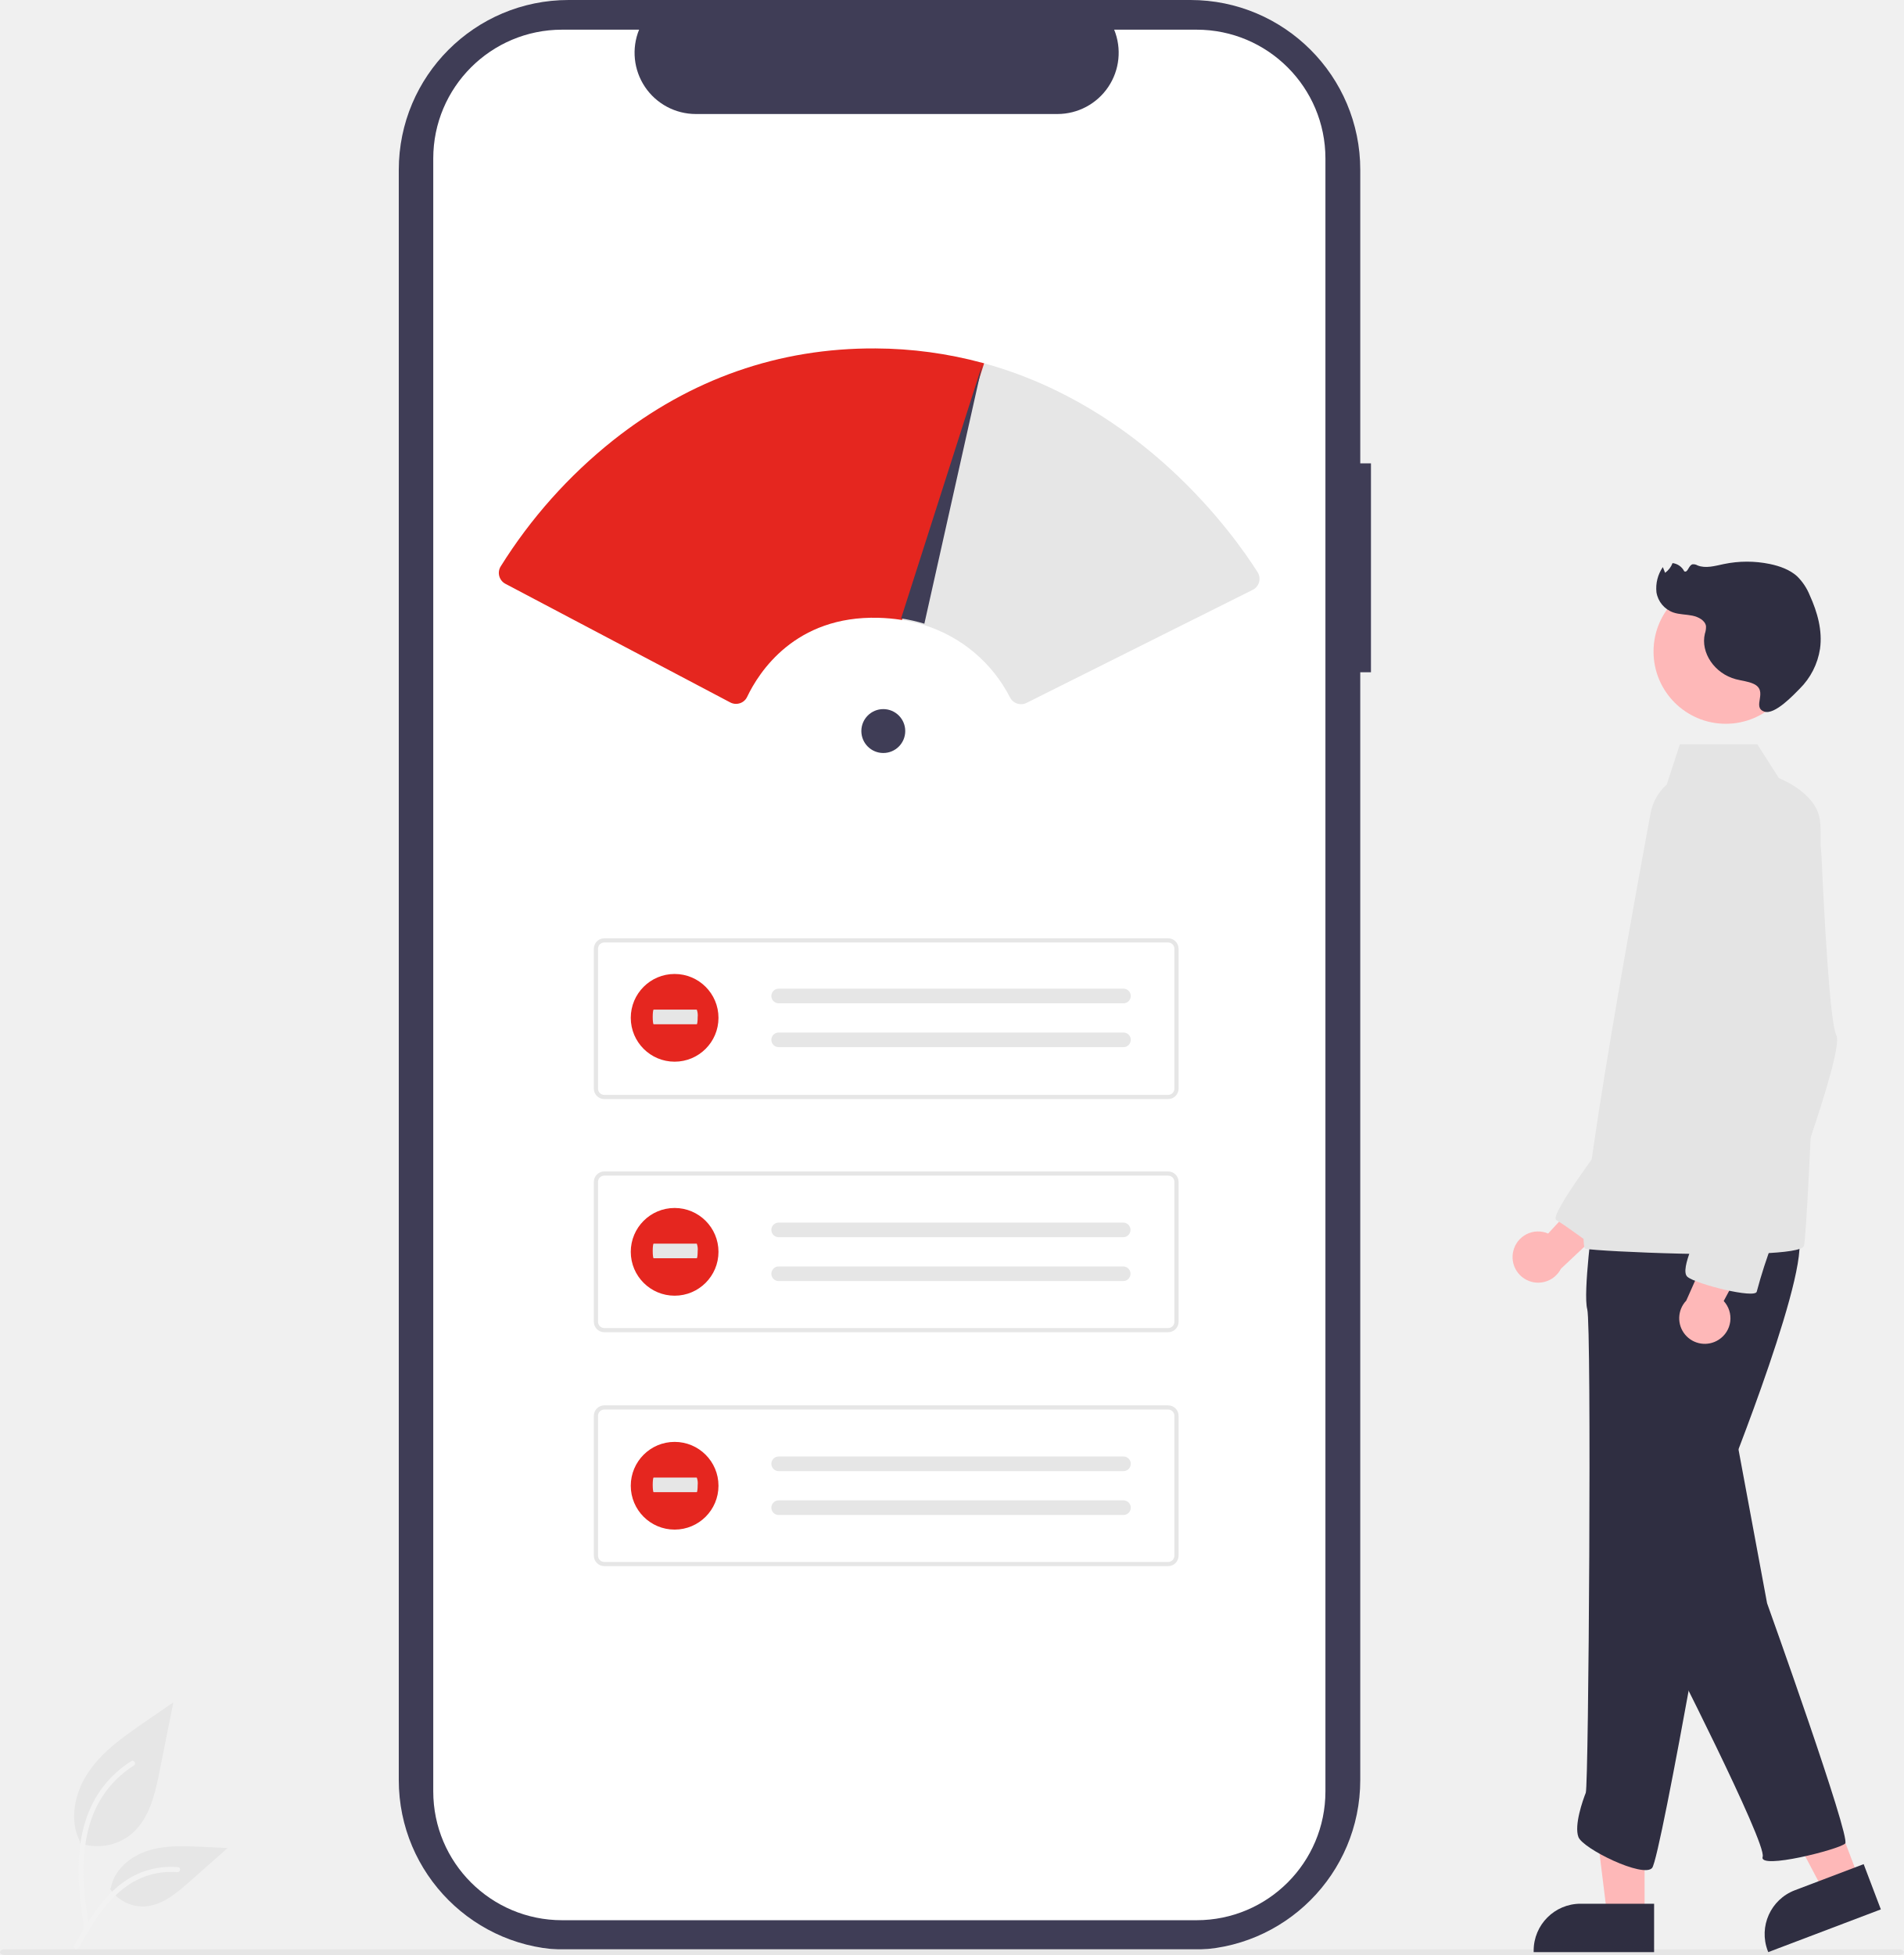
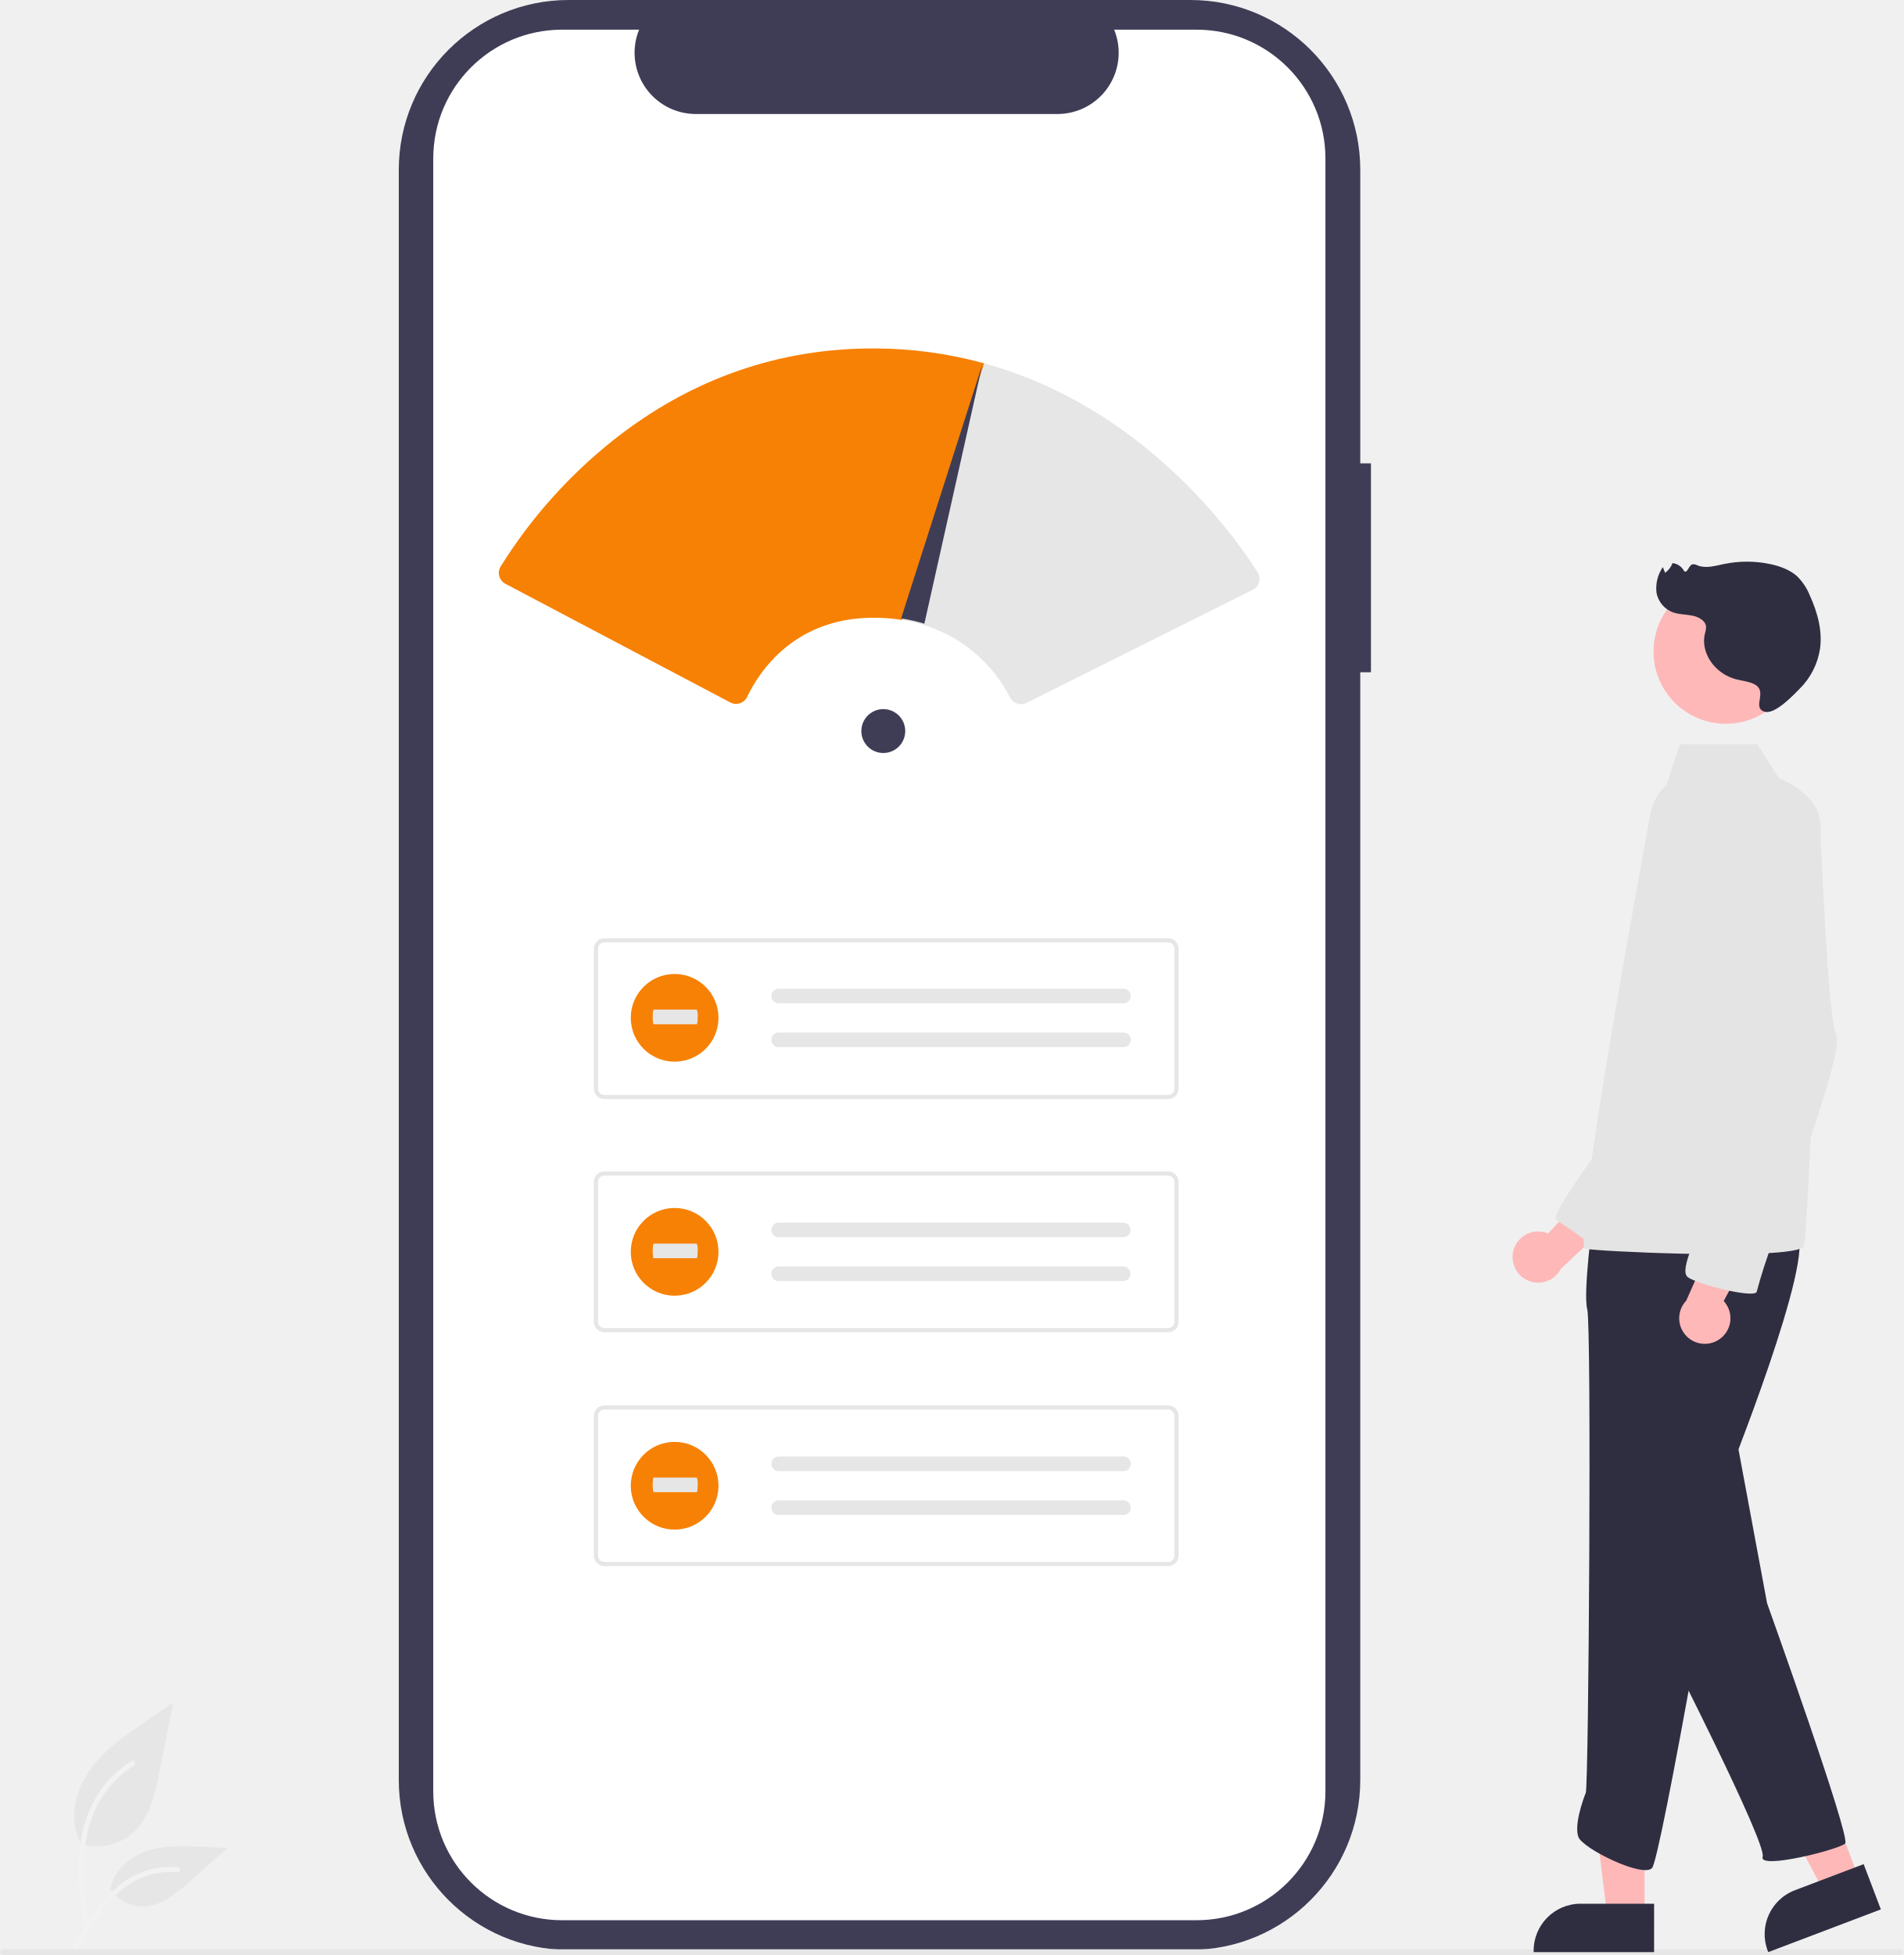
<svg xmlns="http://www.w3.org/2000/svg" data-name="Layer 1" width="693.973" height="712.573" viewBox="0 0 693.973 712.573">
  <path id="a7e0d23c-0c47-41f1-93b9-87dfccd4c0f5-5582" data-name="Path 968" d="M752.758,262.605h-3.9v-106.977a61.915,61.915,0,0,0-61.915-61.915h-226.65a61.915,61.915,0,0,0-61.916,61.914v586.884a61.915,61.915,0,0,0,61.915,61.915h226.648a61.915,61.915,0,0,0,61.915-61.915v-403.758h3.9Z" transform="translate(-253.0135 -93.71349)" fill="#3f3d56" />
  <path id="a1ad11fc-8226-4675-bbe0-e36020d9de96-5583" data-name="Path 969" d="M736.158,151.481v595.175a46.959,46.959,0,0,1-46.942,46.952h-231.3a46.966,46.966,0,0,1-46.973-46.952v-595.175a46.965,46.965,0,0,1,46.971-46.951h28.058a22.329,22.329,0,0,0,20.656,30.74h131.868a22.329,22.329,0,0,0,20.656-30.74h30.055a46.959,46.959,0,0,1,46.951,46.942Z" transform="translate(-253.0135 -93.71349)" fill="#fff" />
  <path id="a71e44ec-7616-4081-86af-b6db32cd39f3-5584" data-name="Path 39" d="M678.824,494.309h-205.537a3.81,3.81,0,0,1-3.806-3.806V439.519a3.811,3.811,0,0,1,3.806-3.806h205.537a3.811,3.811,0,0,1,3.806,3.806v50.985a3.811,3.811,0,0,1-3.806,3.806Zm-205.537-57.074a2.286,2.286,0,0,0-2.284,2.284v50.985a2.286,2.286,0,0,0,2.284,2.284h205.537a2.286,2.286,0,0,0,2.284-2.284v-50.985a2.286,2.286,0,0,0-2.284-2.284Z" transform="translate(-253.0135 -93.71349)" fill="#e6e6e6" />
  <path id="a3f57aef-fb20-4553-8f82-b751eb5ec42c-5585" data-name="Path 40" d="M536.852,454.074a2.664,2.664,0,0,0,0,5.329h125.605a2.665,2.665,0,0,0,.204-5.326q-.059-.002-.117-.002h-125.692Z" transform="translate(-253.0135 -93.71349)" fill="#e6e6e6" />
  <path id="a617e1da-1a45-4bf0-a146-8b20186fa5b6-5586" data-name="Path 41" d="M536.852,470.058a2.664,2.664,0,0,0,0,5.329h125.605a2.665,2.665,0,0,0,.204-5.326q-.059-.002-.117-.002h-125.692Z" transform="translate(-253.0135 -93.71349)" fill="#e6e6e6" />
  <path id="f83fafa3-5270-49ac-8952-eedc3d6c92ed-5587" data-name="Path 42" d="M678.824,579.289h-205.537a3.81,3.81,0,0,1-3.806-3.806V524.499a3.811,3.811,0,0,1,3.806-3.806h205.537a3.811,3.811,0,0,1,3.806,3.806v50.985A3.811,3.811,0,0,1,678.824,579.289Zm-205.537-57.074a2.286,2.286,0,0,0-2.284,2.284v50.985a2.286,2.286,0,0,0,2.284,2.284h205.537a2.286,2.286,0,0,0,2.284-2.284v-50.985a2.286,2.286,0,0,0-2.284-2.284Z" transform="translate(-253.0135 -93.71349)" fill="#e6e6e6" />
  <path id="b1e095e5-1d51-47f4-b1e9-85a21efab4ec-5588" data-name="Path 43" d="M536.852,539.33a2.664,2.664,0,0,0,0,5.329h125.605a2.665,2.665,0,0,0,.087-5.328h-125.692Z" transform="translate(-253.0135 -93.71349)" fill="#e6e6e6" />
  <path id="e7ccabbb-2f45-40c9-adc9-a92013dc0f4d-5589" data-name="Path 44" d="M536.852,555.318a2.664,2.664,0,0,0,0,5.329h125.605a2.665,2.665,0,0,0,.087-5.328h-125.692Z" transform="translate(-253.0135 -93.71349)" fill="#e6e6e6" />
  <path id="ec532991-8ec8-4eba-a86f-87c70c278f41-5590" data-name="Path 39-2" d="M678.824,664.547h-205.537a3.81,3.81,0,0,1-3.806-3.806V609.758a3.811,3.811,0,0,1,3.806-3.806h205.537a3.811,3.811,0,0,1,3.806,3.806v50.985a3.811,3.811,0,0,1-3.806,3.806Zm-205.537-57.074a2.286,2.286,0,0,0-2.284,2.284v50.985a2.286,2.286,0,0,0,2.284,2.284h205.537a2.286,2.286,0,0,0,2.284-2.284v-50.985a2.286,2.286,0,0,0-2.284-2.284Z" transform="translate(-253.0135 -93.71349)" fill="#e6e6e6" />
  <path id="a788f10e-f95b-4590-bad9-be702445c232-5591" data-name="Path 40-2" d="M536.852,624.591a2.664,2.664,0,1,0,0,5.329h125.605a2.665,2.665,0,0,0,.204-5.326q-.059-.002-.117-.002h-125.692Z" transform="translate(-253.0135 -93.71349)" fill="#e6e6e6" />
  <path id="f15a5014-9b42-4c0b-a546-80766b911601-5592" data-name="Path 41-2" d="M536.852,640.578a2.664,2.664,0,0,0,0,5.329h125.605a2.665,2.665,0,0,0,.204-5.326q-.059-.002-.117-.002h-125.692Z" transform="translate(-253.0135 -93.71349)" fill="#e6e6e6" />
  <path id="b97f850c-7352-4ff9-8496-0f681ff3b244-5593" data-name="Path 970" d="M945.173,806.287h-690.347c-1,0-1.812-.468-1.812-1.045s.812-1.045,1.812-1.045H945.174c1,0,1.812.468,1.812,1.045S946.173,806.287,945.173,806.287Z" transform="translate(-253.0135 -93.71349)" fill="#e6e6e6" />
  <g id="ac055b4e-9afd-48c4-86db-12c8e2993e8d" data-name="Group 58">
    <path id="b77ebe88-e0c7-4a9a-a2fb-b51dce897c46-5594" data-name="Path 438" d="M282.086,765.522a19.474,19.474,0,0,0,18.806-3.313c6.587-5.528,8.652-14.637,10.332-23.07l4.97-24.945-10.405,7.165c-7.483,5.152-15.134,10.47-20.316,17.933s-7.443,17.651-3.28,25.727" transform="translate(-253.0135 -93.71349)" fill="#e6e6e6" />
    <path id="a8a7bc76-ff28-4167-bc9c-ebff63445848-5595" data-name="Path 439" d="M283.693,797.459c-1.31-9.542-2.657-19.206-1.738-28.85.816-8.565,3.429-16.93,8.749-23.789a39.574,39.574,0,0,1,10.153-9.2c1.015-.641,1.95.968.939,1.606a37.622,37.622,0,0,0-14.885,17.955c-3.24,8.241-3.76,17.224-3.2,25.978.338,5.294,1.053,10.553,1.774,15.806a.964.964,0,0,1-.65,1.144.936.936,0,0,1-1.144-.65Z" transform="translate(-253.0135 -93.71349)" fill="#f2f2f2" />
    <path id="abfc2b94-a38f-4778-bd11-bd0282c86570-5596" data-name="Path 442" d="M293.12,782.149a14.336,14.336,0,0,0,12.491,6.447c6.323-.3,11.595-4.713,16.34-8.9l14.036-12.392-9.289-.444c-6.68-.32-13.533-.618-19.9,1.442s-12.231,7.018-13.394,13.6" transform="translate(-253.0135 -93.71349)" fill="#e6e6e6" />
    <path id="ba99c695-899d-4604-b38e-601ed41861fa-5597" data-name="Path 443" d="M279.991,802.944c6.3-11.156,13.618-23.555,26.685-27.518a29.779,29.779,0,0,1,11.224-1.159c1.192.1.894,1.94-.3,1.837a27.665,27.665,0,0,0-17.912,4.739c-5.051,3.438-8.983,8.217-12.311,13.286-2.039,3.1-3.865,6.341-5.691,9.573C281.104,804.735,279.404,803.989,279.991,802.944Z" transform="translate(-253.0135 -93.71349)" fill="#f2f2f2" />
  </g>
  <g id="bf60e786-3805-43a5-8cdd-bbea060079bf" data-name="Group 59">
-     <circle id="a323e3dd-8f2c-40f7-a0c1-7a235f78e8b7" data-name="Ellipse 5" cx="245.915" cy="370.985" r="15.986" fill="#e5261f" />
+     <circle id="a323e3dd-8f2c-40f7-a0c1-7a235f78e8b7" data-name="Ellipse 5" cx="245.915" cy="370.985" r="15.986" fill="#f78104" />
    <path id="b21d221e-9b86-4bff-9dca-a61a27263db1-5598" data-name="Path 40-3" d="M491.276,461.712c-.184,0-.333,1.193-.333,2.664s.149,2.665.333,2.665h15.719c.184.024.336-1.149.339-2.62a5.943,5.943,0,0,0-.328-2.708h-15.73Z" transform="translate(-253.0135 -93.71349)" fill="#e6e6e6" />
  </g>
  <g id="b51141dd-8175-4f5a-b697-41b89601b37f" data-name="Group 60">
-     <circle id="e363222e-d569-47a6-8bf5-edbaac636a07" data-name="Ellipse 5-2" cx="245.915" cy="456.278" r="15.986" fill="#e5261f" />
+     <circle id="e363222e-d569-47a6-8bf5-edbaac636a07" data-name="Ellipse 5-2" cx="245.915" cy="456.278" r="15.986" fill="#f78104" />
    <path id="bf4b9d9b-b2cd-48cd-bc0b-2e6b007ef33d-5599" data-name="Path 40-4" d="M491.276,547.005c-.184,0-.333,1.193-.333,2.664s.149,2.665.333,2.665h15.719c.184.024.336-1.149.339-2.62a5.943,5.943,0,0,0-.328-2.708h-15.73Z" transform="translate(-253.0135 -93.71349)" fill="#e6e6e6" />
  </g>
  <g id="b35aa588-fd9e-4429-8570-fee6b5da93cc" data-name="Group 61">
-     <circle id="b896a996-d737-41ee-9642-d5eaf8a9fd6b" data-name="Ellipse 5-3" cx="245.915" cy="541.536" r="15.986" fill="#e5261f" />
+     <circle id="b896a996-d737-41ee-9642-d5eaf8a9fd6b" data-name="Ellipse 5-3" cx="245.915" cy="541.536" r="15.986" fill="#f78104" />
    <path id="f0c90521-3626-484d-9767-39f7327e6a31-5600" data-name="Path 40-5" d="M491.276,632.263c-.184,0-.333,1.193-.333,2.664s.149,2.665.333,2.665h15.719c.184.024.336-1.149.339-2.62a5.943,5.943,0,0,0-.328-2.708h-15.73Z" transform="translate(-253.0135 -93.71349)" fill="#e6e6e6" />
  </g>
  <path d="M625.2,350.382a4.487,4.487,0,0,1-4.012-2.45,52.874,52.874,0,0,0-31.372-26.411,59.999,59.999,0,0,0-8.408-1.904l-.58-.088L610.747,225.983l.506.018c58.128,15.795,91.385,62.381,100.193,76.283a4.494,4.494,0,0,1-1.797,6.423L627.219,349.904A4.507,4.507,0,0,1,625.2,350.382Z" transform="translate(-253.0135 -93.71349)" fill="#e6e6e6" />
  <path id="e0f3bbc9-2b9f-408e-80ac-e1d5d48fdbc4-5601" data-name="Path 2881" d="M804.637,549.706a9.276,9.276,0,0,1,12.711-6.383l22.283-24.293,4.164,16.616-21.8,20.521a9.326,9.326,0,0,1-17.359-6.462Z" transform="translate(-253.0135 -93.71349)" fill="#feb8b8" />
  <path id="b7278a0b-1b02-42c5-a26a-5568eba21726-5602" data-name="Path 2882" d="M852.495,792.044h-13.613l-6.478-52.517h20.1Z" transform="translate(-253.0135 -93.71349)" fill="#feb8b8" />
  <path id="ae5e3f59-c07c-4936-a848-b4ed4a22f493-5603" data-name="Path 2883" d="M855.968,787.598h-26.815a17.089,17.089,0,0,0-17.088,17.087v.556h43.9Z" transform="translate(-253.0135 -93.71349)" fill="#2f2e41" />
  <path id="e2dcac65-80ca-45a3-9c58-68329f82aa19-5604" data-name="Path 2884" d="M930.684,778.556l-12.729,4.832-24.693-46.8,18.787-7.13Z" transform="translate(-253.0135 -93.71349)" fill="#feb8b8" />
  <path id="e33efd2e-5dad-4e18-8ce5-ea4b13e613d2-5605" data-name="Path 2885" d="M932.355,773.167l-25.069,9.515h0a17.089,17.089,0,0,0-9.911,22.039l.2.519,41.045-15.578Z" transform="translate(-253.0135 -93.71349)" fill="#2f2e41" />
  <path id="aea1be6b-88fd-4404-a4b2-fdb70dea932e-5606" data-name="Path 2886" d="M885.865,617.36l11.283,60.714s30.625,85.428,28.476,87.577-31.7,9.671-30.088,4.836-35.461-77.369-35.461-77.369Z" transform="translate(-253.0135 -93.71349)" fill="#2f2e41" />
  <path id="a45d4c0e-5c31-49a4-b00c-14ea50dd8cbe-5607" data-name="Path 2887" d="M840.109,507.03s-22.777,29.774-19.792,31.4,14.547,10.236,14.547,10.236l11.764-32.284Z" transform="translate(-253.0135 -93.71349)" fill="#e4e4e4" />
  <path id="ababf4ae-7dbc-4717-bb50-ecd0b5fac405-5608" data-name="Path 2888" d="M833.748,537.082s-3.761,27.939-2.149,33.849.537,173.543-.537,176.229-4.3,11.82-2.686,16.118,23.64,15.044,26.864,11.283,26.866-140.768,26.866-140.768,33.312-82.742,25.79-90.8S833.748,537.082,833.748,537.082Z" transform="translate(-253.0135 -93.71349)" fill="#2f2e41" />
  <circle id="a4a0a325-f198-46ef-8204-e1264a7da486" data-name="Ellipse 542" cx="629.072" cy="237.482" r="26.327" fill="#feb8b8" />
  <path id="f1bcc5ff-8c37-42ba-ac71-fb7b653723a6-5609" data-name="Path 2890" d="M854.576,390.696a18.664,18.664,0,0,1,6-11.04l4.8-14.675h28.209l7.861,12.335c8.5,3.661,14.8,9.467,15.039,16.311,1.3,4.545-4.3,148.828-5.91,154.2-.473,1.564-6.9,2.4-15.936,2.772-8.285.338-18.756.29-28.809.059-16.645-.387-32.162-1.279-34.773-1.757C825.152,547.828,853.991,394.086,854.576,390.696Z" transform="translate(-253.0135 -93.71349)" fill="#e4e4e4" />
  <path id="f2ae932d-f3ee-421e-b804-f39bdd3d1485-5610" data-name="Path 2891" d="M879.516,582.026a9.276,9.276,0,0,0,1.826-14.106l15.569-29.056-17.059,1.558-12.168,27.352a9.326,9.326,0,0,0,11.833,14.251Z" transform="translate(-253.0135 -93.71349)" fill="#feb8b8" />
  <path id="a13bc27c-3d22-450d-9b6a-4857ac9e22b6-5611" data-name="Path 2893" d="M882.104,374.823s-24.715,10.208-15.581,36,19.342,56.415,19.342,56.415-12.895,69.31-12.895,72-8.059,17.193-4.836,19.88,24.715,8.059,25.252,5.373a181.719,181.719,0,0,1,5.91-18.268c1.075-2.149,26.327-69.31,23.1-75.22-2.372-4.349-4.454-44.2-5.388-64.939a34.107,34.107,0,0,0-17.781-28.715C894.223,374.687,888.391,373.251,882.104,374.823Z" transform="translate(-253.0135 -93.71349)" fill="#e4e4e4" />
  <path id="a3aad1c3-1778-4515-92de-8de9e018032c-5612" data-name="Path 2800" d="M892.219,342.962c-2-.922-4.317-1.113-6.479-1.686-7.734-2.052-12.916-9.689-11.261-16.6a7.479,7.479,0,0,0,.406-2.736c-.289-2.047-2.687-3.368-4.986-3.837s-4.746-.4-6.943-1.155a9.39,9.39,0,0,1-6.136-7.366,13.674,13.674,0,0,1,2.327-9.171l.831,2.088a7.771,7.771,0,0,0,2.714-3.545,5.5,5.5,0,0,1,4.26,2.992c1.333.687,1.525-2.133,3-2.549a2.945,2.945,0,0,1,1.838.4c2.967,1.209,6.414.175,9.6-.495a41.222,41.222,0,0,1,16.771-.017c3.663.763,7.29,2.093,9.912,4.455a20.35,20.35,0,0,1,4.636,6.96c2.812,6.182,4.669,12.871,3.741,19.473a26.051,26.051,0,0,1-7.436,14.6c-2.123,2.137-9.05,9.591-12.848,8.321C891.388,351.494,897.842,345.56,892.219,342.962Z" transform="translate(-253.0135 -93.71349)" fill="#2f2e41" />
  <circle cx="321.979" cy="266.459" r="8" fill="#3f3d56" />
-   <path d="M521.305,350.265a4.492,4.492,0,0,1-2.1-.524l-81.953-43.234a4.5,4.5,0,0,1-1.741-6.325,181.666,181.666,0,0,1,40.991-45.975c28.302-22.431,60.494-33.684,95.678-33.495a151.884,151.884,0,0,1,39.064,5.289l.505.137-29.927,93.541-.421-.063a66.682,66.682,0,0,0-8.139-.722c-30.451-.859-43.646,19.876-47.908,28.83a4.415,4.415,0,0,1-2.62,2.31A4.527,4.527,0,0,1,521.305,350.265Z" transform="translate(-253.0135 -93.71349)" fill="#e5261f" />
+   <path d="M521.305,350.265a4.492,4.492,0,0,1-2.1-.524l-81.953-43.234a4.5,4.5,0,0,1-1.741-6.325,181.666,181.666,0,0,1,40.991-45.975c28.302-22.431,60.494-33.684,95.678-33.495a151.884,151.884,0,0,1,39.064,5.289l.505.137-29.927,93.541-.421-.063a66.682,66.682,0,0,0-8.139-.722c-30.451-.859-43.646,19.876-47.908,28.83a4.415,4.415,0,0,1-2.62,2.31A4.527,4.527,0,0,1,521.305,350.265Z" transform="translate(-253.0135 -93.71349)" fill="#f78104" />
  <path d="M611.122,226.483l-21.16,94.56a60.384,60.384,0,0,0-8.48-1.92l29.63-92.64Z" transform="translate(-253.0135 -93.71349)" fill="#3f3d56" />
</svg>
